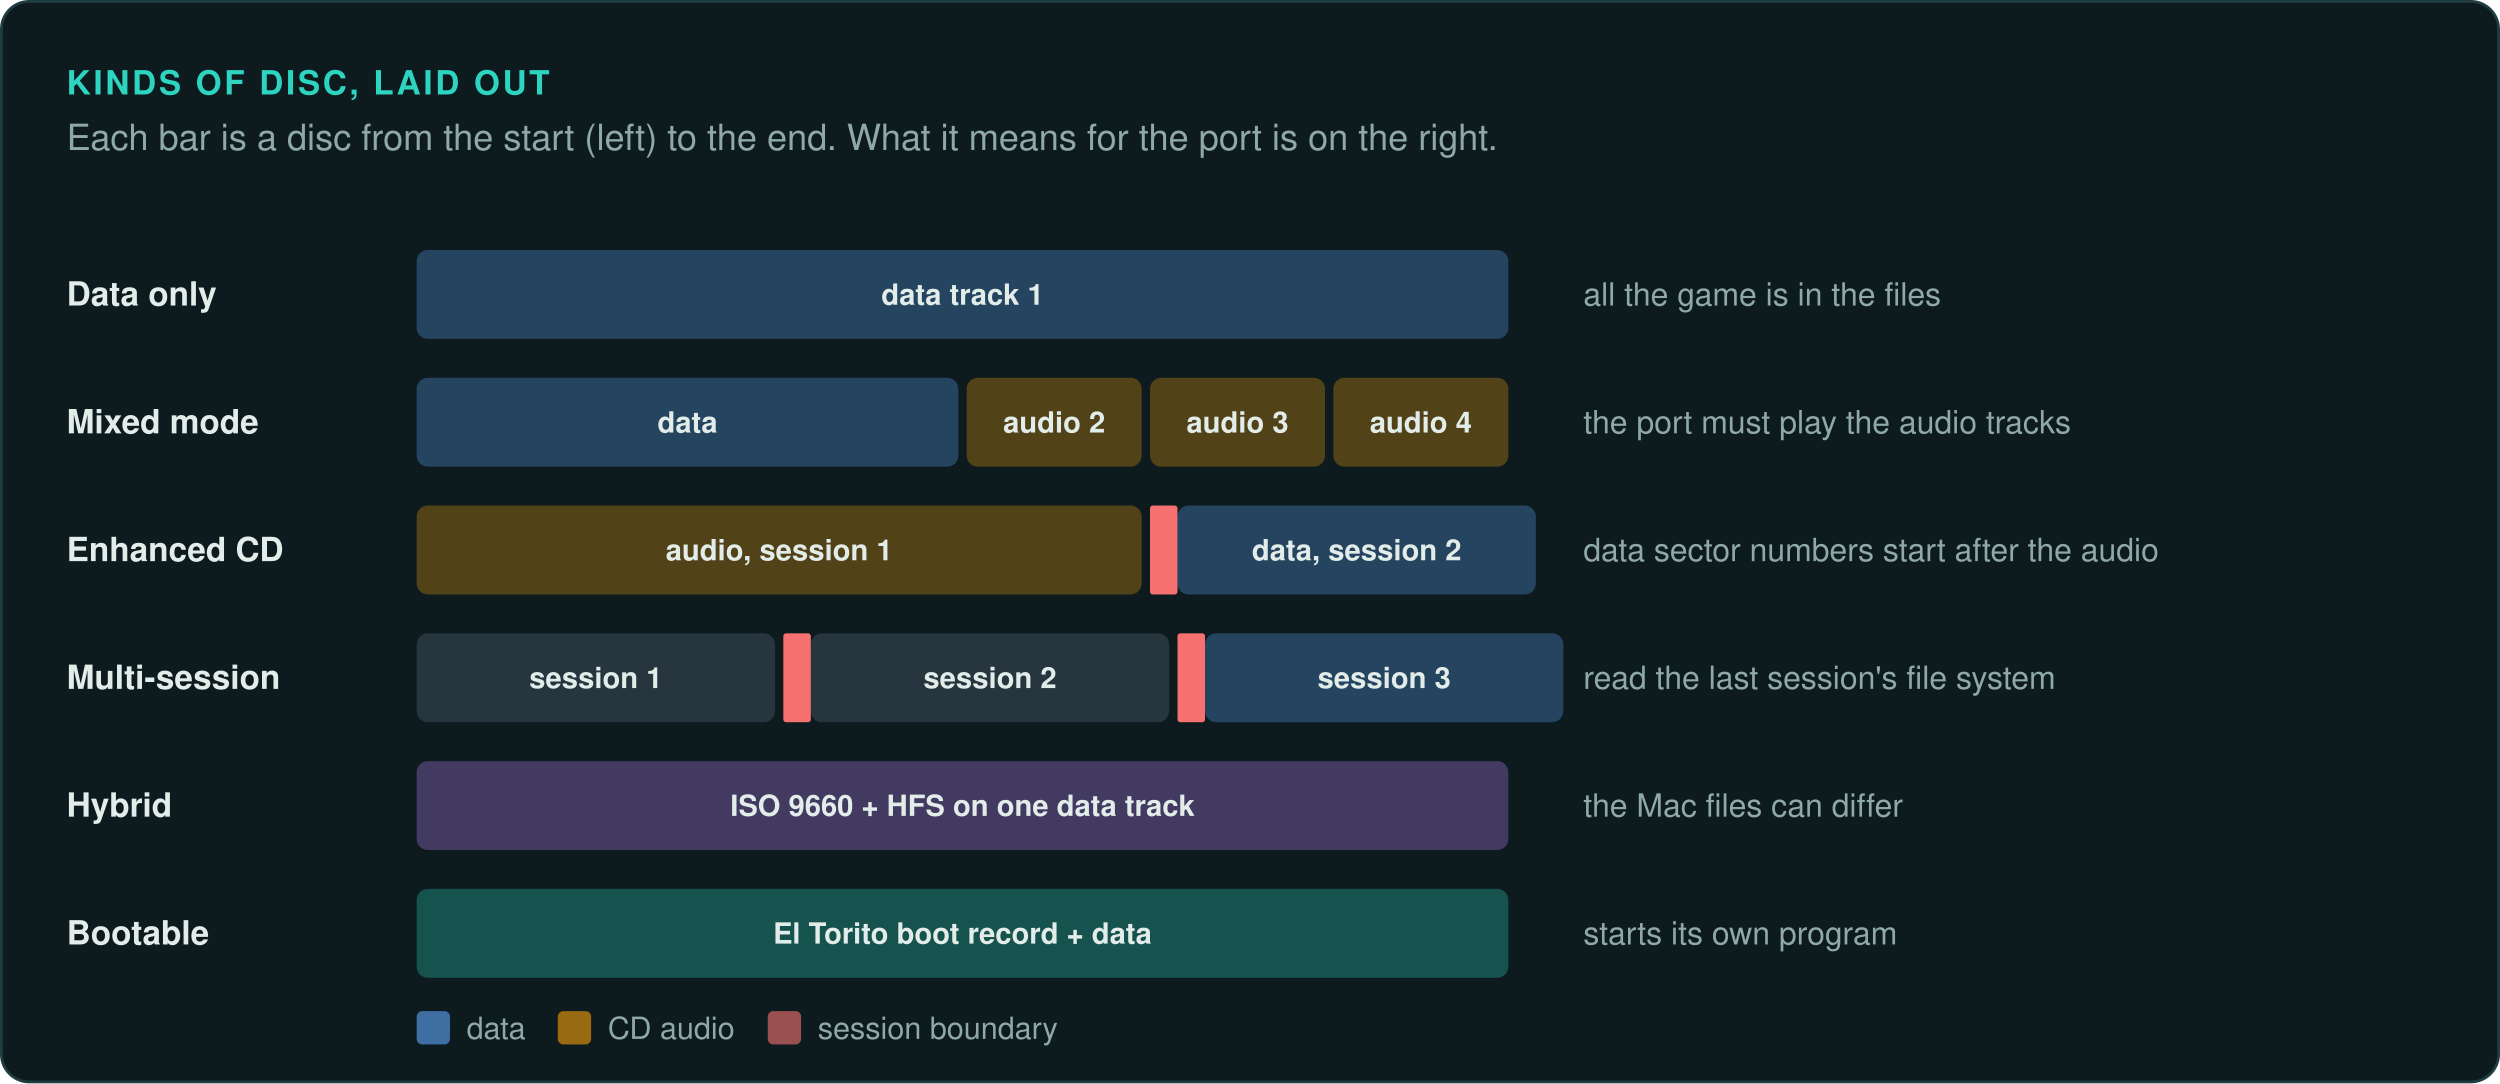
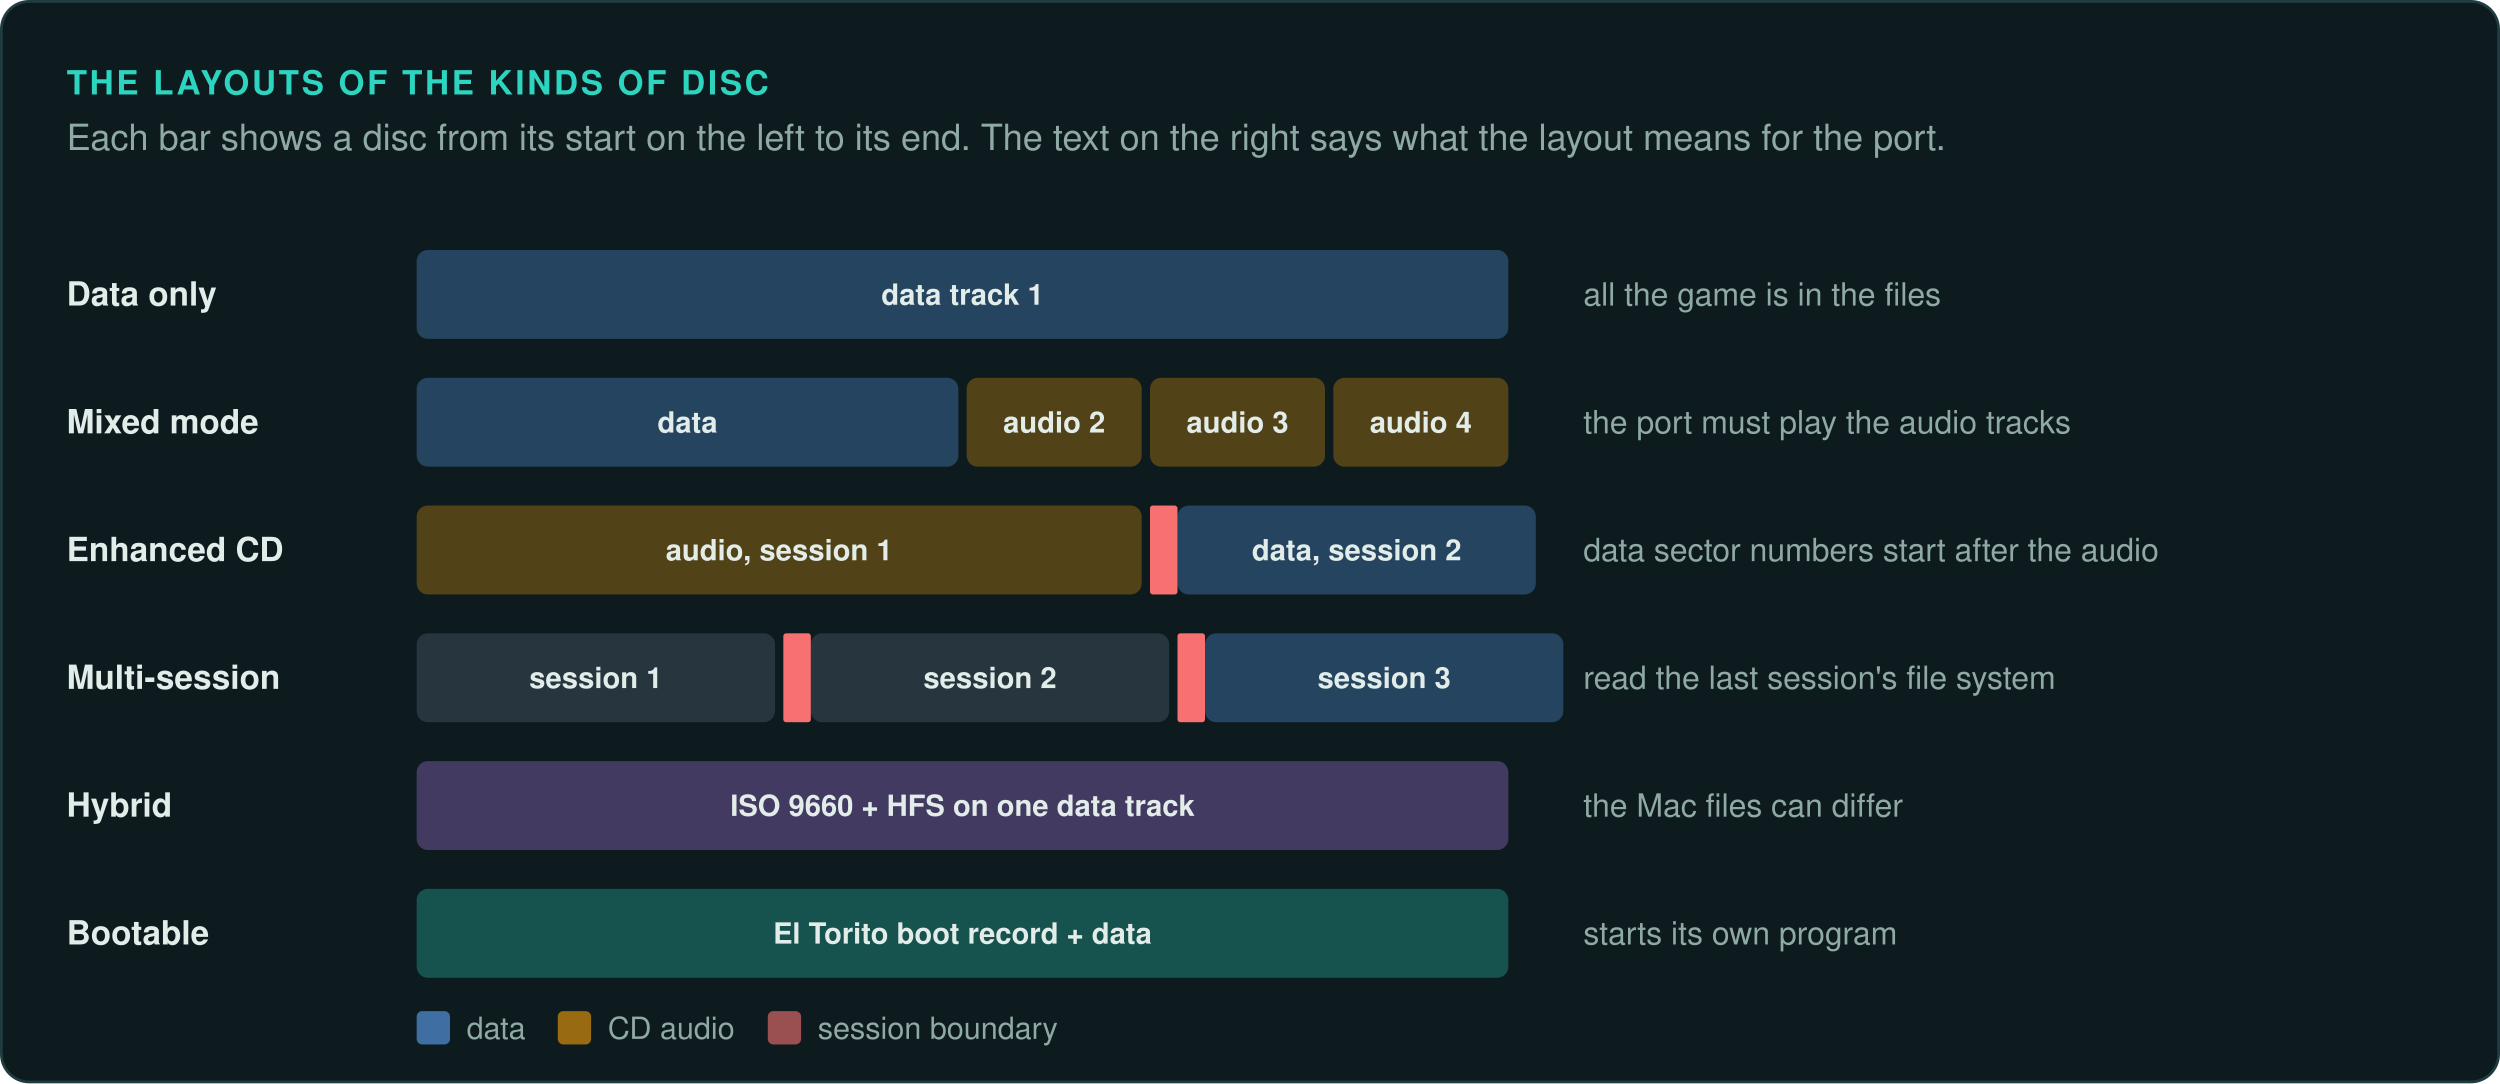
- <svg xmlns="http://www.w3.org/2000/svg" width="900" height="390" viewBox="0 0 900 390" role="img" aria-label="Kinds of CD: data only, mixed mode with audio after the data track, Enhanced CD with data in a second session, multi-session, hybrid ISO 9660 and HFS, and bootable discs with El Torito">
+ <svg xmlns="http://www.w3.org/2000/svg" width="900" height="390" viewBox="0 0 900 390" role="img" aria-label="The layouts of the kinds of CD, which are data only, mixed mode with audio after the data track, Enhanced CD with data in a second session, multi-session, hybrid ISO 9660 and HFS, and bootable discs with El Torito">
  <rect x="0.5" y="0.5" width="899" height="389" rx="10" fill="#0d1b1e" stroke="#1f3d40" />
  <defs>
    <marker id="arrow" viewBox="0 0 8 8" refX="7" refY="4" markerWidth="7" markerHeight="7" orient="auto">
      <path d="M0 0L8 4L0 8z" fill="#8fa9a5" />
    </marker>
  </defs>
-   <text x="24.0" y="34.0" font-family="ui-sans-serif, -apple-system, 'Segoe UI', Helvetica, Arial, sans-serif" font-size="12" font-weight="600" fill="#2dd4bf" text-anchor="start" letter-spacing="0.08em">KINDS OF DISC, LAID OUT</text>
-   <text x="24.0" y="54.0" font-family="ui-sans-serif, -apple-system, 'Segoe UI', Helvetica, Arial, sans-serif" font-size="13" font-weight="400" fill="#8fa9a5" text-anchor="start">Each bar is a disc from the start (left) to the end. What it means for the port is on the right.</text>
+   <text x="24.0" y="34.0" font-family="ui-sans-serif, -apple-system, 'Segoe UI', Helvetica, Arial, sans-serif" font-size="12" font-weight="600" fill="#2dd4bf" text-anchor="start" letter-spacing="0.08em">THE LAYOUTS OF THE KINDS OF DISC</text>
+   <text x="24.0" y="54.0" font-family="ui-sans-serif, -apple-system, 'Segoe UI', Helvetica, Arial, sans-serif" font-size="13" font-weight="400" fill="#8fa9a5" text-anchor="start">Each bar shows a disc from its start on the left to its end. The text on the right says what the layout means for the port.</text>
  <text x="24.0" y="110.0" font-family="ui-sans-serif, -apple-system, 'Segoe UI', Helvetica, Arial, sans-serif" font-size="12" font-weight="600" fill="#e2ece9" text-anchor="start">Data only</text>
  <rect x="150.0" y="90.0" width="393.0" height="32.0" rx="4" fill="#60a5fa" stroke="none" fill-opacity="0.3" />
  <text x="346.5" y="109.7" font-family="ui-sans-serif, -apple-system, 'Segoe UI', Helvetica, Arial, sans-serif" font-size="10.5" font-weight="600" fill="#e2ece9" text-anchor="middle">data track 1</text>
  <text x="570.0" y="110.0" font-family="ui-sans-serif, -apple-system, 'Segoe UI', Helvetica, Arial, sans-serif" font-size="11.5" font-weight="400" fill="#8fa9a5" text-anchor="start">all the game is in the files</text>
  <text x="24.0" y="156.0" font-family="ui-sans-serif, -apple-system, 'Segoe UI', Helvetica, Arial, sans-serif" font-size="12" font-weight="600" fill="#e2ece9" text-anchor="start">Mixed mode</text>
  <rect x="150.0" y="136.0" width="195.0" height="32.0" rx="4" fill="#60a5fa" stroke="none" fill-opacity="0.3" />
  <text x="247.5" y="155.7" font-family="ui-sans-serif, -apple-system, 'Segoe UI', Helvetica, Arial, sans-serif" font-size="10.5" font-weight="600" fill="#e2ece9" text-anchor="middle">data</text>
  <rect x="348.0" y="136.0" width="63.0" height="32.0" rx="4" fill="#f59e0b" stroke="none" fill-opacity="0.3" />
  <text x="379.5" y="155.7" font-family="ui-sans-serif, -apple-system, 'Segoe UI', Helvetica, Arial, sans-serif" font-size="10.5" font-weight="600" fill="#e2ece9" text-anchor="middle">audio 2</text>
  <rect x="414.0" y="136.0" width="63.0" height="32.0" rx="4" fill="#f59e0b" stroke="none" fill-opacity="0.3" />
  <text x="445.5" y="155.7" font-family="ui-sans-serif, -apple-system, 'Segoe UI', Helvetica, Arial, sans-serif" font-size="10.5" font-weight="600" fill="#e2ece9" text-anchor="middle">audio 3</text>
  <rect x="480.0" y="136.0" width="63.0" height="32.0" rx="4" fill="#f59e0b" stroke="none" fill-opacity="0.3" />
  <text x="511.5" y="155.7" font-family="ui-sans-serif, -apple-system, 'Segoe UI', Helvetica, Arial, sans-serif" font-size="10.5" font-weight="600" fill="#e2ece9" text-anchor="middle">audio 4</text>
  <text x="570.0" y="156.0" font-family="ui-sans-serif, -apple-system, 'Segoe UI', Helvetica, Arial, sans-serif" font-size="11.5" font-weight="400" fill="#8fa9a5" text-anchor="start">the port must play the audio tracks</text>
  <text x="24.0" y="202.0" font-family="ui-sans-serif, -apple-system, 'Segoe UI', Helvetica, Arial, sans-serif" font-size="12" font-weight="600" fill="#e2ece9" text-anchor="start">Enhanced CD</text>
  <rect x="150.0" y="182.0" width="261.0" height="32.0" rx="4" fill="#f59e0b" stroke="none" fill-opacity="0.3" />
  <text x="280.5" y="201.7" font-family="ui-sans-serif, -apple-system, 'Segoe UI', Helvetica, Arial, sans-serif" font-size="10.5" font-weight="600" fill="#e2ece9" text-anchor="middle">audio, session 1</text>
  <rect x="414.0" y="182.0" width="9.9" height="32.0" rx="1" fill="#f87171" stroke="none" />
  <rect x="423.9" y="182.0" width="129.0" height="32.0" rx="4" fill="#60a5fa" stroke="none" fill-opacity="0.3" />
  <text x="488.4" y="201.7" font-family="ui-sans-serif, -apple-system, 'Segoe UI', Helvetica, Arial, sans-serif" font-size="10.5" font-weight="600" fill="#e2ece9" text-anchor="middle">data, session 2</text>
  <text x="570.0" y="202.0" font-family="ui-sans-serif, -apple-system, 'Segoe UI', Helvetica, Arial, sans-serif" font-size="11.5" font-weight="400" fill="#8fa9a5" text-anchor="start">data sector numbers start after the audio</text>
  <text x="24.0" y="248.0" font-family="ui-sans-serif, -apple-system, 'Segoe UI', Helvetica, Arial, sans-serif" font-size="12" font-weight="600" fill="#e2ece9" text-anchor="start">Multi-session</text>
  <rect x="150.0" y="228.0" width="129.0" height="32.0" rx="4" fill="#64748b" stroke="none" fill-opacity="0.3" />
  <text x="214.5" y="247.7" font-family="ui-sans-serif, -apple-system, 'Segoe UI', Helvetica, Arial, sans-serif" font-size="10.5" font-weight="600" fill="#e2ece9" text-anchor="middle">session 1</text>
  <rect x="282.0" y="228.0" width="9.9" height="32.0" rx="1" fill="#f87171" stroke="none" />
  <rect x="291.9" y="228.0" width="129.0" height="32.0" rx="4" fill="#64748b" stroke="none" fill-opacity="0.3" />
  <text x="356.4" y="247.7" font-family="ui-sans-serif, -apple-system, 'Segoe UI', Helvetica, Arial, sans-serif" font-size="10.5" font-weight="600" fill="#e2ece9" text-anchor="middle">session 2</text>
  <rect x="423.9" y="228.0" width="9.9" height="32.0" rx="1" fill="#f87171" stroke="none" />
  <rect x="433.8" y="228.0" width="129.0" height="32.0" rx="4" fill="#60a5fa" stroke="none" fill-opacity="0.3" />
  <text x="498.3" y="247.7" font-family="ui-sans-serif, -apple-system, 'Segoe UI', Helvetica, Arial, sans-serif" font-size="10.5" font-weight="600" fill="#e2ece9" text-anchor="middle">session 3</text>
  <text x="570.0" y="248.0" font-family="ui-sans-serif, -apple-system, 'Segoe UI', Helvetica, Arial, sans-serif" font-size="11.5" font-weight="400" fill="#8fa9a5" text-anchor="start">read the last session's file system</text>
  <text x="24.0" y="294.0" font-family="ui-sans-serif, -apple-system, 'Segoe UI', Helvetica, Arial, sans-serif" font-size="12" font-weight="600" fill="#e2ece9" text-anchor="start">Hybrid</text>
  <rect x="150.0" y="274.0" width="393.0" height="32.0" rx="4" fill="#c084fc" stroke="none" fill-opacity="0.3" />
  <text x="346.5" y="293.7" font-family="ui-sans-serif, -apple-system, 'Segoe UI', Helvetica, Arial, sans-serif" font-size="10.5" font-weight="600" fill="#e2ece9" text-anchor="middle">ISO 9660 + HFS on one data track</text>
  <text x="570.0" y="294.0" font-family="ui-sans-serif, -apple-system, 'Segoe UI', Helvetica, Arial, sans-serif" font-size="11.5" font-weight="400" fill="#8fa9a5" text-anchor="start">the Mac files can differ</text>
  <text x="24.0" y="340.0" font-family="ui-sans-serif, -apple-system, 'Segoe UI', Helvetica, Arial, sans-serif" font-size="12" font-weight="600" fill="#e2ece9" text-anchor="start">Bootable</text>
  <rect x="150.0" y="320.0" width="393.0" height="32.0" rx="4" fill="#2dd4bf" stroke="none" fill-opacity="0.3" />
  <text x="346.5" y="339.7" font-family="ui-sans-serif, -apple-system, 'Segoe UI', Helvetica, Arial, sans-serif" font-size="10.5" font-weight="600" fill="#e2ece9" text-anchor="middle">El Torito boot record + data</text>
  <text x="570.0" y="340.0" font-family="ui-sans-serif, -apple-system, 'Segoe UI', Helvetica, Arial, sans-serif" font-size="11.5" font-weight="400" fill="#8fa9a5" text-anchor="start">starts its own program</text>
  <rect x="150.0" y="364.0" width="12.0" height="12.0" rx="2" fill="#60a5fa" stroke="none" fill-opacity="0.6" />
  <text x="168.0" y="374.0" font-family="ui-sans-serif, -apple-system, 'Segoe UI', Helvetica, Arial, sans-serif" font-size="11" font-weight="400" fill="#8fa9a5" text-anchor="start">data</text>
  <rect x="200.8" y="364.0" width="12.0" height="12.0" rx="2" fill="#f59e0b" stroke="none" fill-opacity="0.6" />
  <text x="218.8" y="374.0" font-family="ui-sans-serif, -apple-system, 'Segoe UI', Helvetica, Arial, sans-serif" font-size="11" font-weight="400" fill="#8fa9a5" text-anchor="start">CD audio</text>
  <rect x="276.4" y="364.0" width="12.0" height="12.0" rx="2" fill="#f87171" stroke="none" fill-opacity="0.6" />
  <text x="294.4" y="374.0" font-family="ui-sans-serif, -apple-system, 'Segoe UI', Helvetica, Arial, sans-serif" font-size="11" font-weight="400" fill="#8fa9a5" text-anchor="start">session boundary</text>
</svg>
